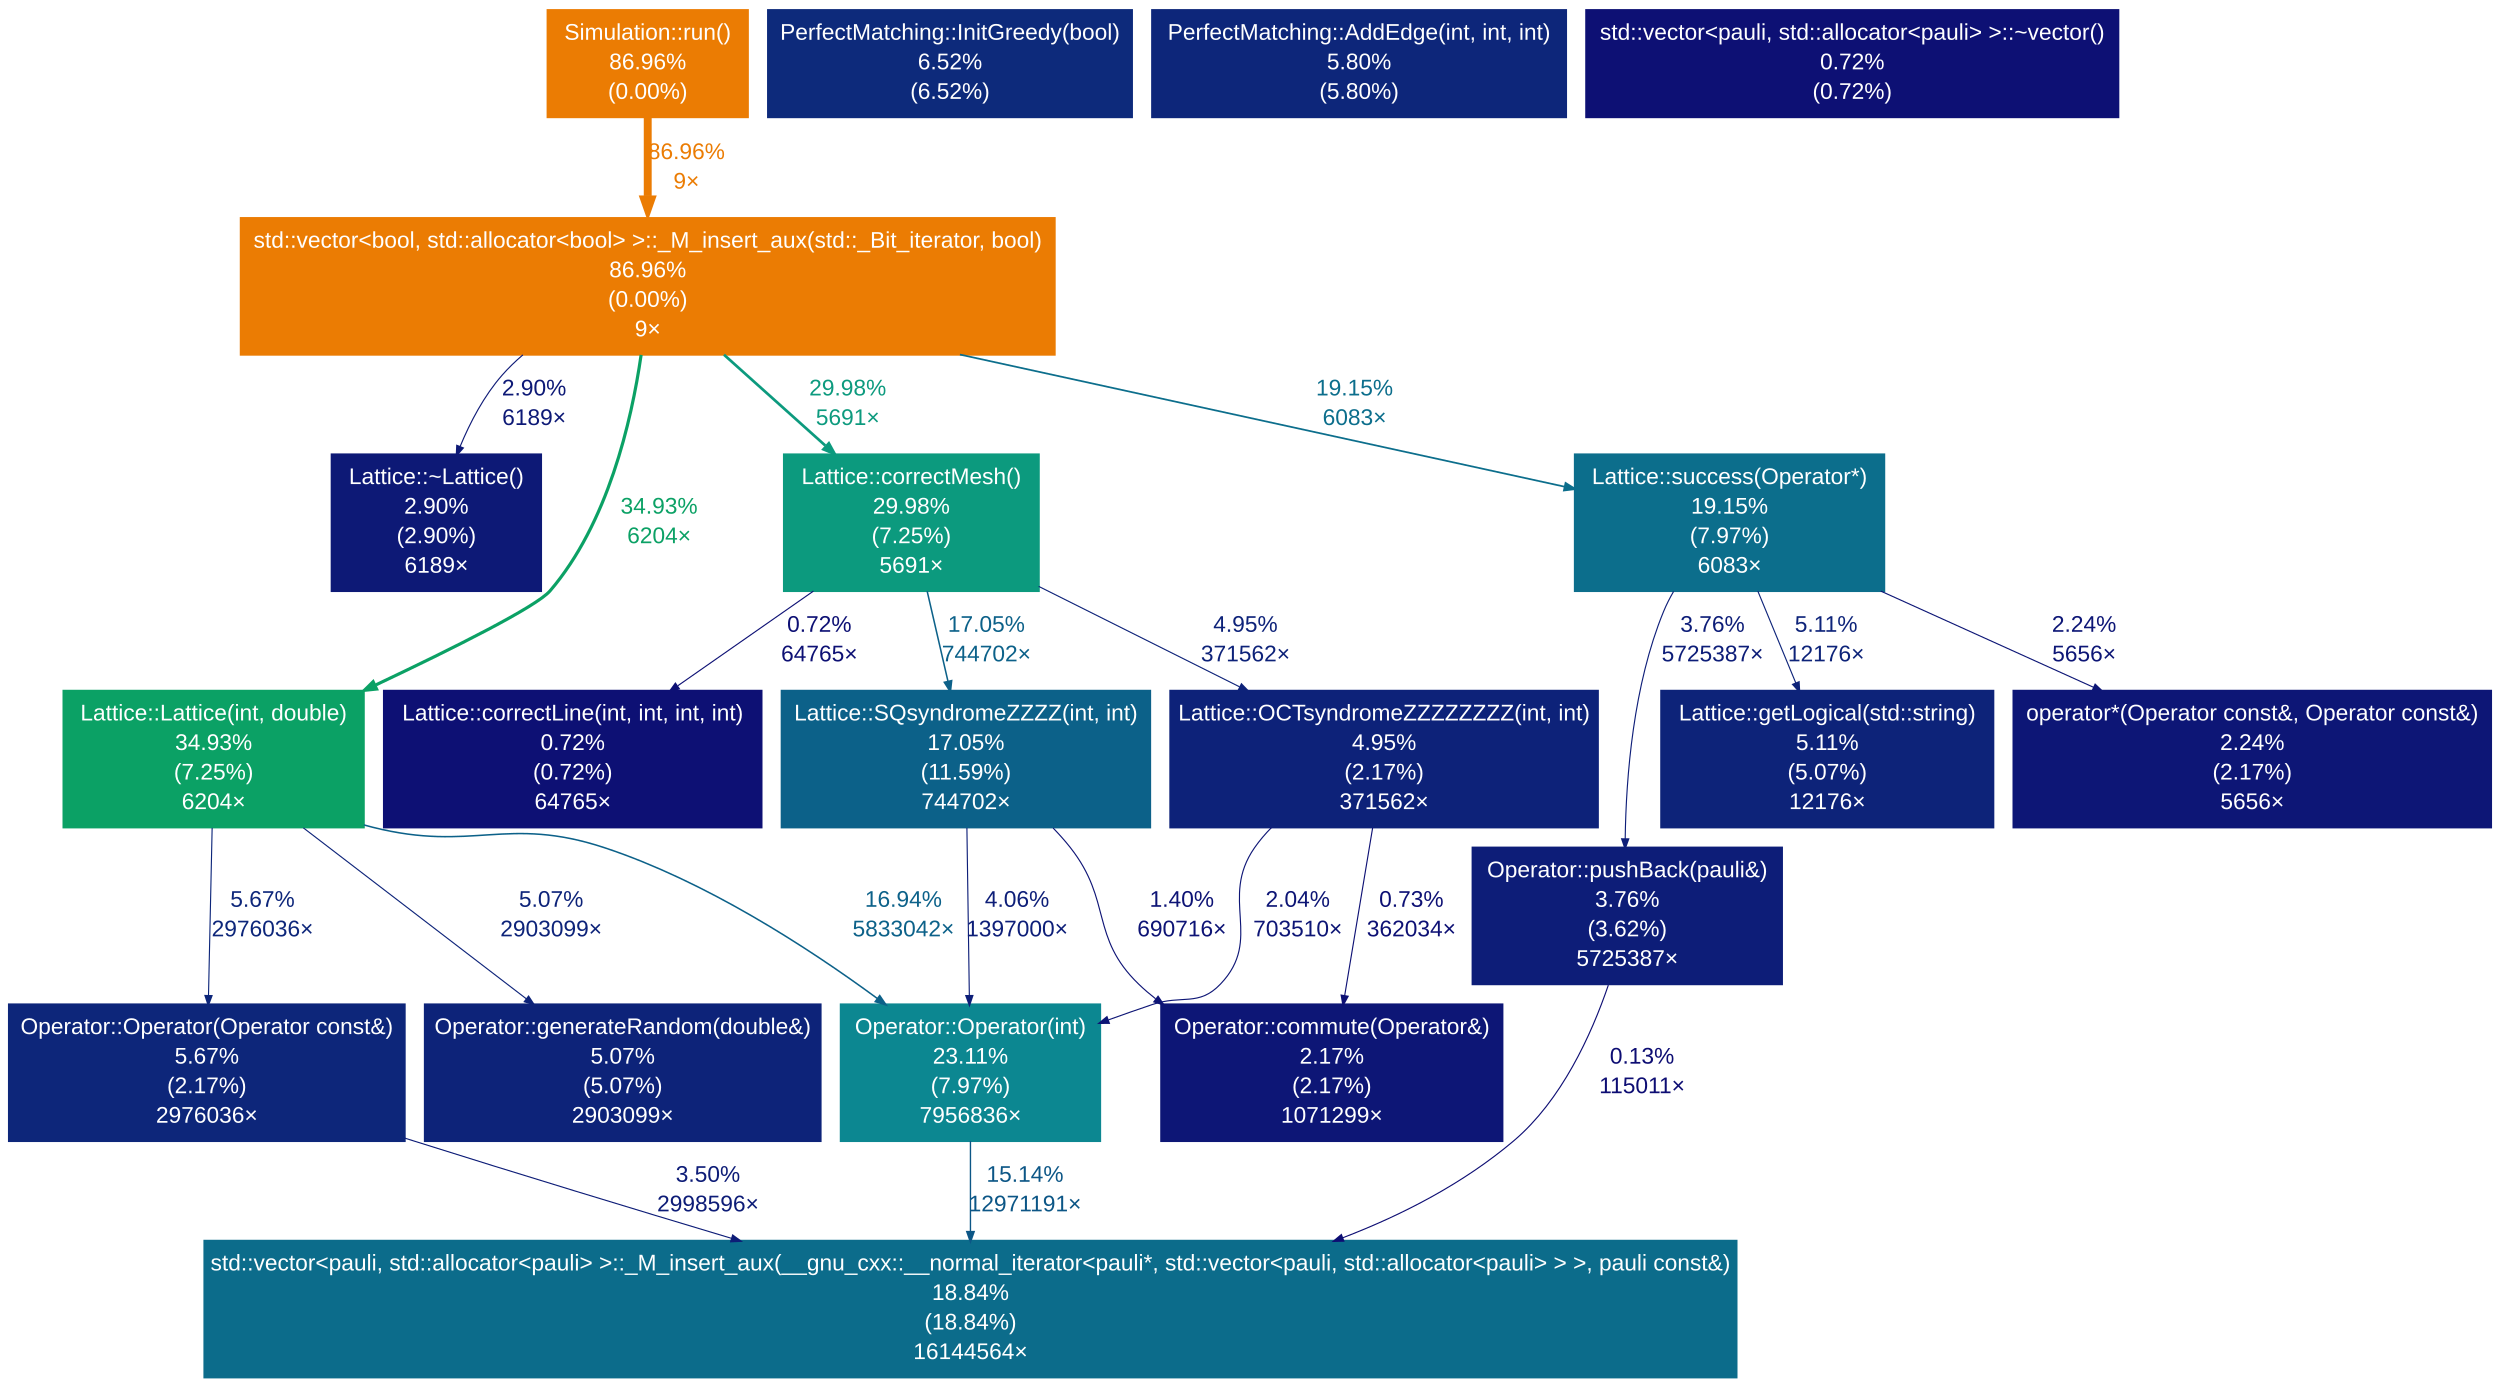
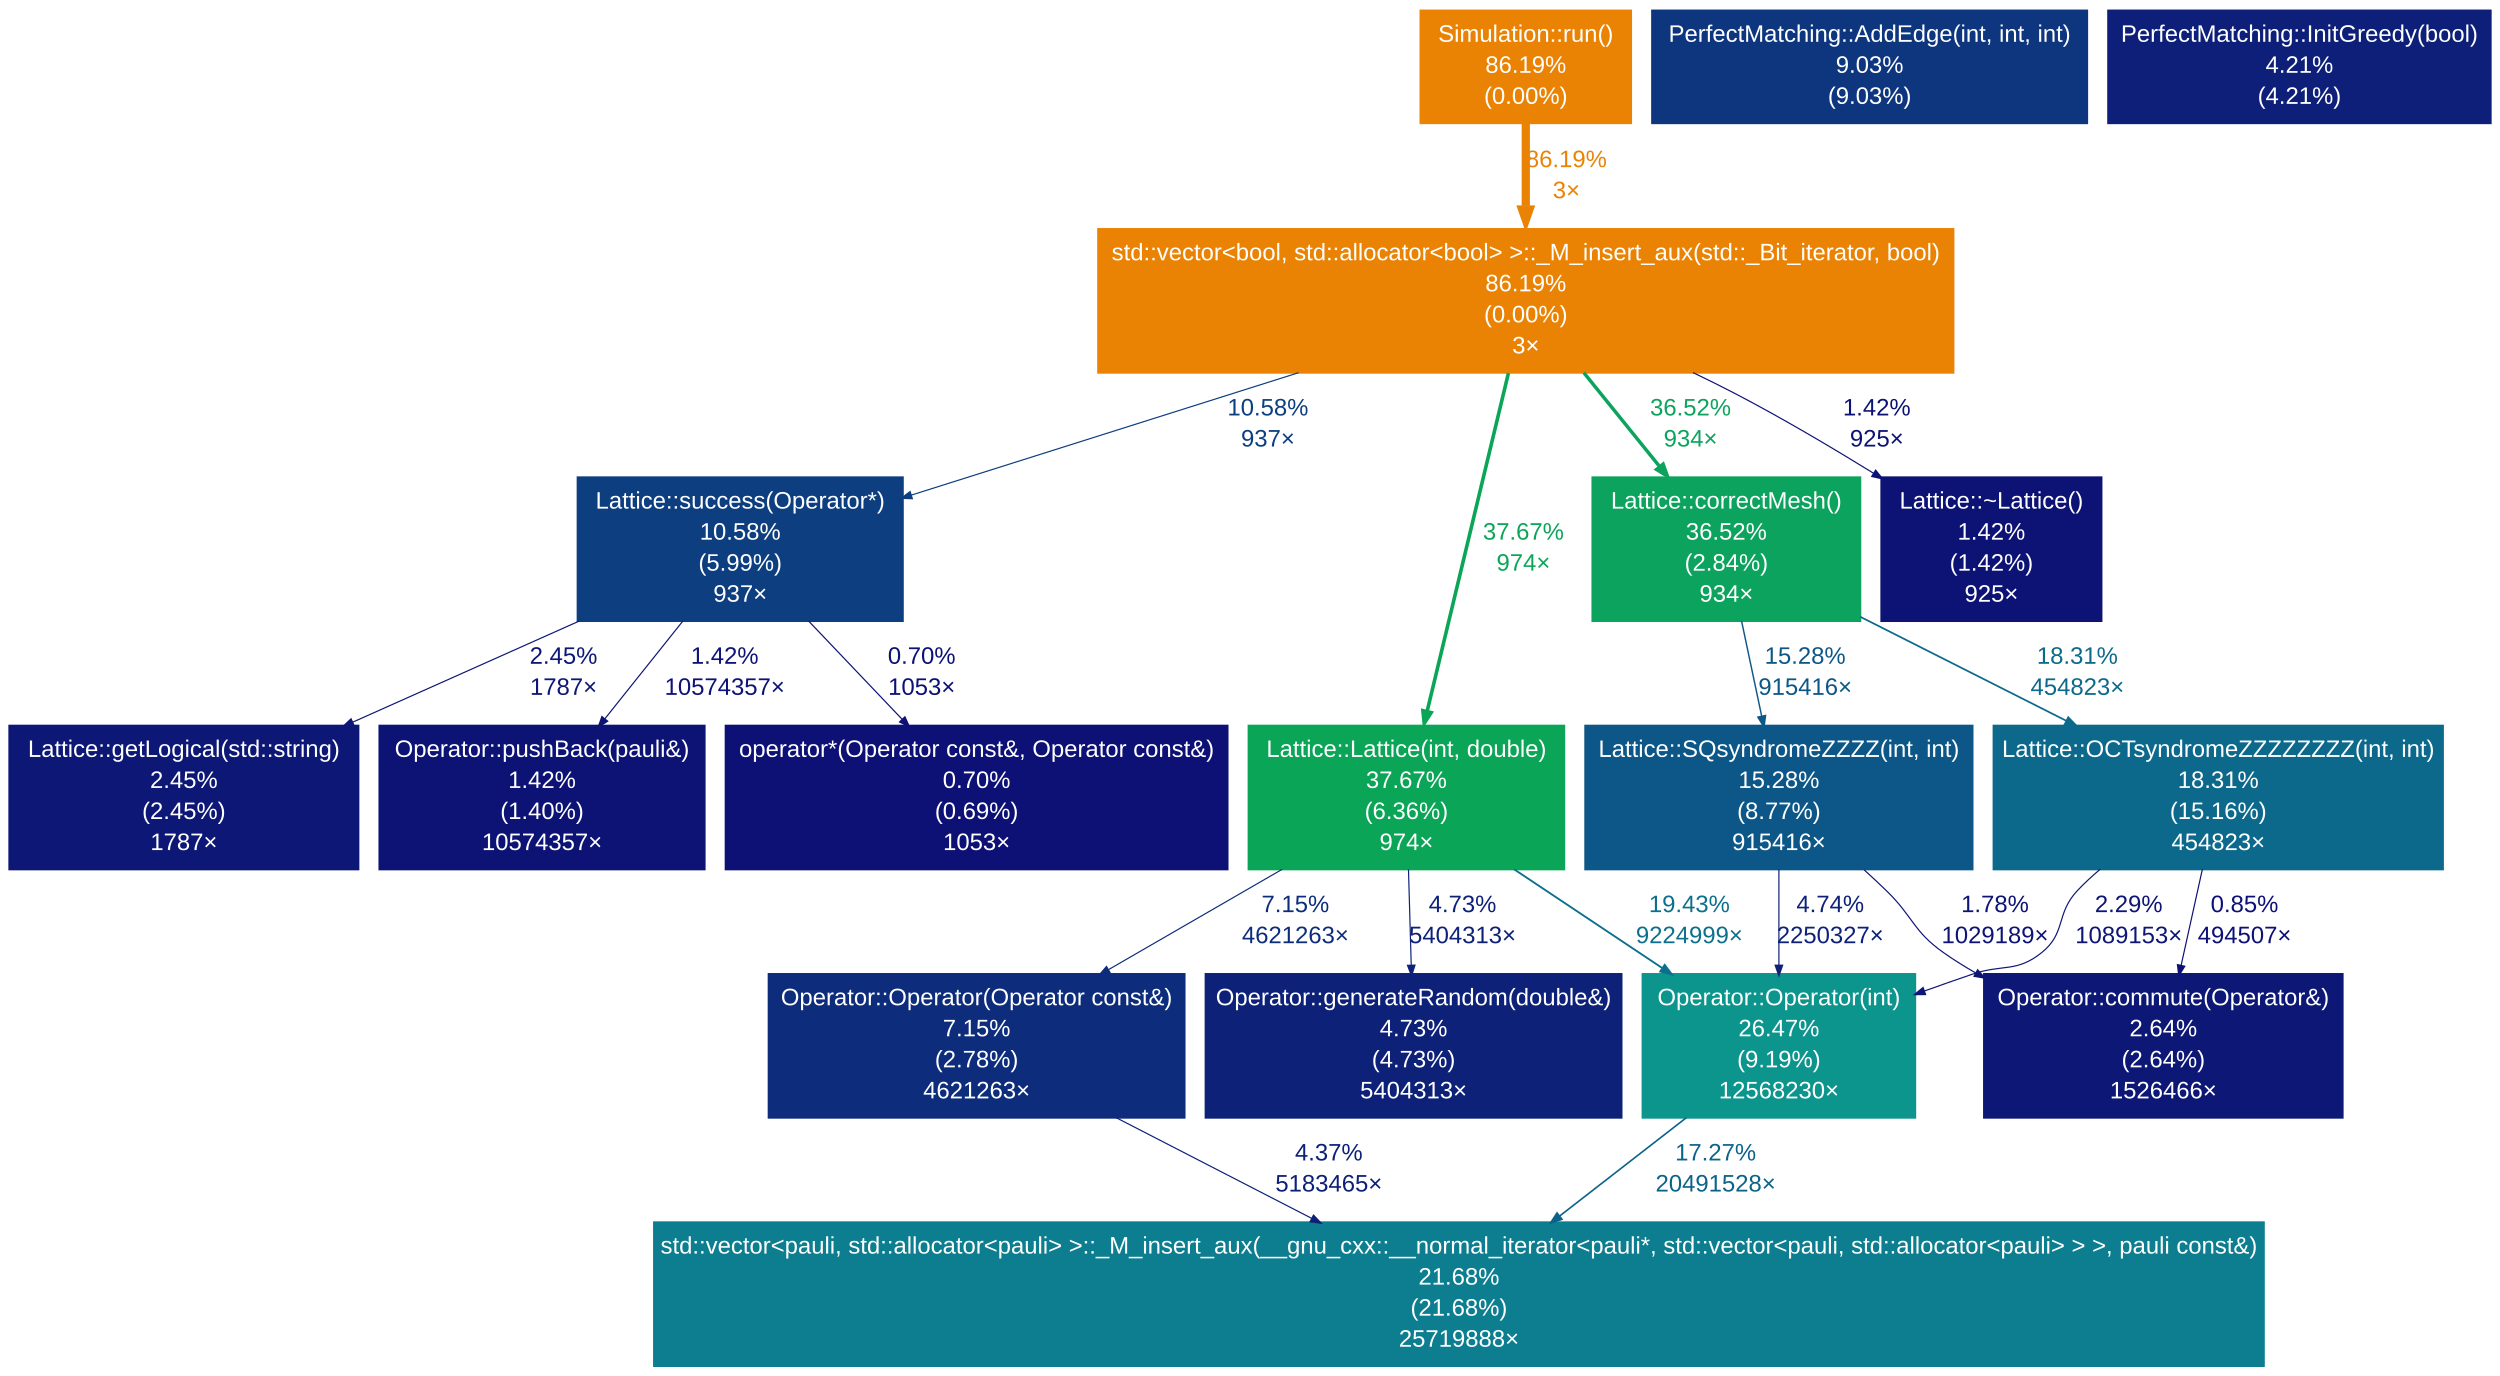
- <svg xmlns="http://www.w3.org/2000/svg" width="1100pt" height="610pt" viewBox="0.00 0.00 1100.00 610.00">
-   <g id="graph1" class="graph" transform="scale(1 1) rotate(0) translate(4 606)">
-     <polygon fill="white" stroke="white" points="-4,5 -4,-606 1097,-606 1097,5 -4,5" />
+ <svg xmlns="http://www.w3.org/2000/svg" width="1047pt" height="576pt" viewBox="0.00 0.00 1047.00 576.00">
+   <g id="graph1" class="graph" transform="scale(1 1) rotate(0) translate(4 572)">
+     <polygon fill="white" stroke="white" points="-4,5 -4,-572 1044,-572 1044,5 -4,5" />
    <g id="node1" class="node">
-       <polygon fill="#eb7c03" stroke="#eb7c03" points="460,-510 102,-510 102,-450 460,-450 460,-510" />
-       <text text-anchor="middle" x="281" y="-497" font-family="Arial" font-size="10.00" fill="#ffffff">std::vector&lt;bool, std::allocator&lt;bool&gt; &gt;::_M_insert_aux(std::_Bit_iterator, bool)</text>
-       <text text-anchor="middle" x="281" y="-484" font-family="Arial" font-size="10.00" fill="#ffffff">86.96%</text>
-       <text text-anchor="middle" x="281" y="-471" font-family="Arial" font-size="10.00" fill="#ffffff">(0.00%)</text>
-       <text text-anchor="middle" x="281" y="-458" font-family="Arial" font-size="10.00" fill="#ffffff">9×</text>
+       <polygon fill="#ea8303" stroke="#ea8303" points="814,-476 456,-476 456,-416 814,-416 814,-476" />
+       <text text-anchor="middle" x="635" y="-463" font-family="Arial" font-size="10.00" fill="#ffffff">std::vector&lt;bool, std::allocator&lt;bool&gt; &gt;::_M_insert_aux(std::_Bit_iterator, bool)</text>
+       <text text-anchor="middle" x="635" y="-450" font-family="Arial" font-size="10.00" fill="#ffffff">86.19%</text>
+       <text text-anchor="middle" x="635" y="-437" font-family="Arial" font-size="10.00" fill="#ffffff">(0.00%)</text>
+       <text text-anchor="middle" x="635" y="-424" font-family="Arial" font-size="10.00" fill="#ffffff">3×</text>
    </g>
    <g id="node3" class="node">
-       <polygon fill="#0d1976" stroke="#0d1976" points="234,-406 142,-406 142,-346 234,-346 234,-406" />
-       <text text-anchor="middle" x="188" y="-393" font-family="Arial" font-size="10.00" fill="#ffffff">Lattice::~Lattice()</text>
-       <text text-anchor="middle" x="188" y="-380" font-family="Arial" font-size="10.00" fill="#ffffff">2.90%</text>
-       <text text-anchor="middle" x="188" y="-367" font-family="Arial" font-size="10.00" fill="#ffffff">(2.90%)</text>
-       <text text-anchor="middle" x="188" y="-354" font-family="Arial" font-size="10.00" fill="#ffffff">6189×</text>
+       <polygon fill="#0d3e80" stroke="#0d3e80" points="374,-372 238,-372 238,-312 374,-312 374,-372" />
+       <text text-anchor="middle" x="306" y="-359" font-family="Arial" font-size="10.00" fill="#ffffff">Lattice::success(Operator*)</text>
+       <text text-anchor="middle" x="306" y="-346" font-family="Arial" font-size="10.00" fill="#ffffff">10.58%</text>
+       <text text-anchor="middle" x="306" y="-333" font-family="Arial" font-size="10.00" fill="#ffffff">(5.99%)</text>
+       <text text-anchor="middle" x="306" y="-320" font-family="Arial" font-size="10.00" fill="#ffffff">937×</text>
    </g>
    <g id="edge2" class="edge">
-       <path fill="none" stroke="#0d1976" stroke-width="0.5" d="M226.067,-449.856C222.813,-447.08 219.75,-444.126 217,-441 209.011,-431.92 202.892,-420.282 198.38,-409.369" />
-       <polygon fill="#0d1976" stroke="#0d1976" points="199.472,-408.801 197.031,-406.009 197.199,-409.713 199.472,-408.801" />
-       <text text-anchor="middle" x="231" y="-432" font-family="Arial" font-size="10.00" fill="#0d1976">2.90%</text>
-       <text text-anchor="middle" x="231" y="-419" font-family="Arial" font-size="10.00" fill="#0d1976">6189×</text>
+       <path fill="none" stroke="#0d3e80" stroke-width="0.5" d="M539.84,-415.919C488.04,-399.545 425.012,-379.621 377.449,-364.586" />
+       <polygon fill="#0d3e80" stroke="#0d3e80" points="377.759,-363.399 374.052,-363.512 377.02,-365.735 377.759,-363.399" />
+       <text text-anchor="middle" x="527" y="-398" font-family="Arial" font-size="10.00" fill="#0d3e80">10.58%</text>
+       <text text-anchor="middle" x="527" y="-385" font-family="Arial" font-size="10.00" fill="#0d3e80">937×</text>
    </g>
    <g id="node5" class="node">
-       <polygon fill="#0ba165" stroke="#0ba165" points="156,-302 24,-302 24,-242 156,-242 156,-302" />
-       <text text-anchor="middle" x="90" y="-289" font-family="Arial" font-size="10.00" fill="#ffffff">Lattice::Lattice(int, double)</text>
-       <text text-anchor="middle" x="90" y="-276" font-family="Arial" font-size="10.00" fill="#ffffff">34.93%</text>
-       <text text-anchor="middle" x="90" y="-263" font-family="Arial" font-size="10.00" fill="#ffffff">(7.25%)</text>
-       <text text-anchor="middle" x="90" y="-250" font-family="Arial" font-size="10.00" fill="#ffffff">6204×</text>
+       <polygon fill="#0ba557" stroke="#0ba557" points="651,-268 519,-268 519,-208 651,-208 651,-268" />
+       <text text-anchor="middle" x="585" y="-255" font-family="Arial" font-size="10.00" fill="#ffffff">Lattice::Lattice(int, double)</text>
+       <text text-anchor="middle" x="585" y="-242" font-family="Arial" font-size="10.00" fill="#ffffff">37.67%</text>
+       <text text-anchor="middle" x="585" y="-229" font-family="Arial" font-size="10.00" fill="#ffffff">(6.36%)</text>
+       <text text-anchor="middle" x="585" y="-216" font-family="Arial" font-size="10.00" fill="#ffffff">974×</text>
    </g>
    <g id="edge4" class="edge">
-       <path fill="none" stroke="#0ba165" stroke-width="1.4" d="M278.09,-449.844C273.817,-420.32 263.367,-375.583 238,-346 232.12,-339.143 196.295,-321.162 161.368,-304.643" />
-       <polygon fill="#0ba165" stroke="#0ba165" points="161.992,-302.654 155.774,-302.006 160.231,-306.39 161.992,-302.654" />
-       <text text-anchor="middle" x="286" y="-380" font-family="Arial" font-size="10.00" fill="#0ba165">34.93%</text>
-       <text text-anchor="middle" x="286" y="-367" font-family="Arial" font-size="10.00" fill="#0ba165">6204×</text>
+       <path fill="none" stroke="#0ba557" stroke-width="1.51" d="M627.73,-415.755C618.731,-378.322 603.42,-314.625 593.776,-274.51" />
+       <polygon fill="#0ba557" stroke="#0ba557" points="595.781,-273.714 592.279,-268.281 591.629,-274.712 595.781,-273.714" />
+       <text text-anchor="middle" x="634" y="-346" font-family="Arial" font-size="10.00" fill="#0ba557">37.67%</text>
+       <text text-anchor="middle" x="634" y="-333" font-family="Arial" font-size="10.00" fill="#0ba557">974×</text>
    </g>
    <g id="node7" class="node">
-       <polygon fill="#0c9a7e" stroke="#0c9a7e" points="453,-406 341,-406 341,-346 453,-346 453,-406" />
-       <text text-anchor="middle" x="397" y="-393" font-family="Arial" font-size="10.00" fill="#ffffff">Lattice::correctMesh()</text>
-       <text text-anchor="middle" x="397" y="-380" font-family="Arial" font-size="10.00" fill="#ffffff">29.98%</text>
-       <text text-anchor="middle" x="397" y="-367" font-family="Arial" font-size="10.00" fill="#ffffff">(7.25%)</text>
-       <text text-anchor="middle" x="397" y="-354" font-family="Arial" font-size="10.00" fill="#ffffff">5691×</text>
+       <polygon fill="#0ba35d" stroke="#0ba35d" points="775,-372 663,-372 663,-312 775,-312 775,-372" />
+       <text text-anchor="middle" x="719" y="-359" font-family="Arial" font-size="10.00" fill="#ffffff">Lattice::correctMesh()</text>
+       <text text-anchor="middle" x="719" y="-346" font-family="Arial" font-size="10.00" fill="#ffffff">36.52%</text>
+       <text text-anchor="middle" x="719" y="-333" font-family="Arial" font-size="10.00" fill="#ffffff">(2.84%)</text>
+       <text text-anchor="middle" x="719" y="-320" font-family="Arial" font-size="10.00" fill="#ffffff">934×</text>
    </g>
    <g id="edge6" class="edge">
-       <path fill="none" stroke="#0c9a7e" stroke-width="1.2" d="M314.552,-449.919C328.499,-437.415 344.755,-422.841 359.128,-409.954" />
-       <polygon fill="#0c9a7e" stroke="#0c9a7e" points="360.713,-411.118 363.523,-406.014 358.143,-408.252 360.713,-411.118" />
-       <text text-anchor="middle" x="369" y="-432" font-family="Arial" font-size="10.00" fill="#0c9a7e">29.98%</text>
-       <text text-anchor="middle" x="369" y="-419" font-family="Arial" font-size="10.00" fill="#0c9a7e">5691×</text>
+       <path fill="none" stroke="#0ba35d" stroke-width="1.46" d="M659.296,-415.919C669.135,-403.738 680.56,-389.593 690.765,-376.957" />
+       <polygon fill="#0ba35d" stroke="#0ba35d" points="692.622,-378.001 694.758,-372.014 689.355,-375.362 692.622,-378.001" />
+       <text text-anchor="middle" x="704" y="-398" font-family="Arial" font-size="10.00" fill="#0ba35d">36.52%</text>
+       <text text-anchor="middle" x="704" y="-385" font-family="Arial" font-size="10.00" fill="#0ba35d">934×</text>
    </g>
    <g id="node9" class="node">
-       <polygon fill="#0c6e8c" stroke="#0c6e8c" points="825,-406 689,-406 689,-346 825,-346 825,-406" />
-       <text text-anchor="middle" x="757" y="-393" font-family="Arial" font-size="10.00" fill="#ffffff">Lattice::success(Operator*)</text>
-       <text text-anchor="middle" x="757" y="-380" font-family="Arial" font-size="10.00" fill="#ffffff">19.15%</text>
-       <text text-anchor="middle" x="757" y="-367" font-family="Arial" font-size="10.00" fill="#ffffff">(7.97%)</text>
-       <text text-anchor="middle" x="757" y="-354" font-family="Arial" font-size="10.00" fill="#ffffff">6083×</text>
+       <polygon fill="#0d1375" stroke="#0d1375" points="876,-372 784,-372 784,-312 876,-312 876,-372" />
+       <text text-anchor="middle" x="830" y="-359" font-family="Arial" font-size="10.00" fill="#ffffff">Lattice::~Lattice()</text>
+       <text text-anchor="middle" x="830" y="-346" font-family="Arial" font-size="10.00" fill="#ffffff">1.42%</text>
+       <text text-anchor="middle" x="830" y="-333" font-family="Arial" font-size="10.00" fill="#ffffff">(1.42%)</text>
+       <text text-anchor="middle" x="830" y="-320" font-family="Arial" font-size="10.00" fill="#ffffff">925×</text>
    </g>
    <g id="edge8" class="edge">
-       <path fill="none" stroke="#0c6e8c" stroke-width="0.77" d="M418.36,-449.989C505.153,-431.025 613.835,-407.28 684.307,-391.882" />
-       <polygon fill="#0c6e8c" stroke="#0c6e8c" points="684.923,-393.324 688.893,-390.88 684.266,-390.315 684.923,-393.324" />
-       <text text-anchor="middle" x="592" y="-432" font-family="Arial" font-size="10.00" fill="#0c6e8c">19.15%</text>
-       <text text-anchor="middle" x="592" y="-419" font-family="Arial" font-size="10.00" fill="#0c6e8c">6083×</text>
+       <path fill="none" stroke="#0d1375" stroke-width="0.5" d="M705.044,-415.946C711.165,-413.022 717.224,-410.018 723,-407 742.303,-396.913 762.888,-384.764 780.794,-373.713" />
+       <polygon fill="#0d1375" stroke="#0d1375" points="781.543,-374.69 783.874,-371.806 780.254,-372.607 781.543,-374.69" />
+       <text text-anchor="middle" x="782" y="-398" font-family="Arial" font-size="10.00" fill="#0d1375">1.42%</text>
+       <text text-anchor="middle" x="782" y="-385" font-family="Arial" font-size="10.00" fill="#0d1375">925×</text>
+     </g>
+     <g id="node30" class="node">
+       <polygon fill="#0d1776" stroke="#0d1776" points="146,-268 7.10543e-14,-268 0,-208 146,-208 146,-268" />
+       <text text-anchor="middle" x="73" y="-255" font-family="Arial" font-size="10.00" fill="#ffffff">Lattice::getLogical(std::string)</text>
+       <text text-anchor="middle" x="73" y="-242" font-family="Arial" font-size="10.00" fill="#ffffff">2.45%</text>
+       <text text-anchor="middle" x="73" y="-229" font-family="Arial" font-size="10.00" fill="#ffffff">(2.45%)</text>
+       <text text-anchor="middle" x="73" y="-216" font-family="Arial" font-size="10.00" fill="#ffffff">1787×</text>
+     </g>
+     <g id="edge32" class="edge">
+       <path fill="none" stroke="#0d1776" stroke-width="0.5" d="M238.607,-311.919C208.781,-298.606 173.699,-282.947 143.521,-269.477" />
+       <polygon fill="#0d1776" stroke="#0d1776" points="143.937,-268.322 140.242,-268.014 142.939,-270.559 143.937,-268.322" />
+       <text text-anchor="middle" x="232" y="-294" font-family="Arial" font-size="10.00" fill="#0d1776">2.45%</text>
+       <text text-anchor="middle" x="232" y="-281" font-family="Arial" font-size="10.00" fill="#0d1776">1787×</text>
+     </g>
+     <g id="node32" class="node">
+       <polygon fill="#0d1375" stroke="#0d1375" points="291,-268 155,-268 155,-208 291,-208 291,-268" />
+       <text text-anchor="middle" x="223" y="-255" font-family="Arial" font-size="10.00" fill="#ffffff">Operator::pushBack(pauli&amp;)</text>
+       <text text-anchor="middle" x="223" y="-242" font-family="Arial" font-size="10.00" fill="#ffffff">1.42%</text>
+       <text text-anchor="middle" x="223" y="-229" font-family="Arial" font-size="10.00" fill="#ffffff">(1.40%)</text>
+       <text text-anchor="middle" x="223" y="-216" font-family="Arial" font-size="10.00" fill="#ffffff">10574357×</text>
+     </g>
+     <g id="edge34" class="edge">
+       <path fill="none" stroke="#0d1375" stroke-width="0.5" d="M281.993,-311.919C271.755,-299.091 259.78,-284.085 249.303,-270.958" />
+       <polygon fill="#0d1375" stroke="#0d1375" points="250.094,-269.985 246.953,-268.014 248.179,-271.513 250.094,-269.985" />
+       <text text-anchor="middle" x="299.5" y="-294" font-family="Arial" font-size="10.00" fill="#0d1375">1.42%</text>
+       <text text-anchor="middle" x="299.5" y="-281" font-family="Arial" font-size="10.00" fill="#0d1375">10574357×</text>
+     </g>
+     <g id="node34" class="node">
+       <polygon fill="#0d1074" stroke="#0d1074" points="510,-268 300,-268 300,-208 510,-208 510,-268" />
+       <text text-anchor="middle" x="405" y="-255" font-family="Arial" font-size="10.00" fill="#ffffff">operator*(Operator const&amp;, Operator const&amp;)</text>
+       <text text-anchor="middle" x="405" y="-242" font-family="Arial" font-size="10.00" fill="#ffffff">0.70%</text>
+       <text text-anchor="middle" x="405" y="-229" font-family="Arial" font-size="10.00" fill="#ffffff">(0.69%)</text>
+       <text text-anchor="middle" x="405" y="-216" font-family="Arial" font-size="10.00" fill="#ffffff">1053×</text>
+     </g>
+     <g id="edge36" class="edge">
+       <path fill="none" stroke="#0d1074" stroke-width="0.5" d="M334.635,-311.919C346.948,-298.983 361.371,-283.833 373.941,-270.627" />
+       <polygon fill="#0d1074" stroke="#0d1074" points="374.904,-271.393 376.429,-268.014 373.129,-269.704 374.904,-271.393" />
+       <text text-anchor="middle" x="382" y="-294" font-family="Arial" font-size="10.00" fill="#0d1074">0.70%</text>
+       <text text-anchor="middle" x="382" y="-281" font-family="Arial" font-size="10.00" fill="#0d1074">1053×</text>
    </g>
    <g id="node13" class="node">
-       <polygon fill="#0d267a" stroke="#0d267a" points="174,-164 8.52651e-14,-164 0,-104 174,-104 174,-164" />
-       <text text-anchor="middle" x="87" y="-151" font-family="Arial" font-size="10.00" fill="#ffffff">Operator::Operator(Operator const&amp;)</text>
-       <text text-anchor="middle" x="87" y="-138" font-family="Arial" font-size="10.00" fill="#ffffff">5.67%</text>
-       <text text-anchor="middle" x="87" y="-125" font-family="Arial" font-size="10.00" fill="#ffffff">(2.17%)</text>
-       <text text-anchor="middle" x="87" y="-112" font-family="Arial" font-size="10.00" fill="#ffffff">2976036×</text>
+       <polygon fill="#0d2d7c" stroke="#0d2d7c" points="492,-164 318,-164 318,-104 492,-104 492,-164" />
+       <text text-anchor="middle" x="405" y="-151" font-family="Arial" font-size="10.00" fill="#ffffff">Operator::Operator(Operator const&amp;)</text>
+       <text text-anchor="middle" x="405" y="-138" font-family="Arial" font-size="10.00" fill="#ffffff">7.15%</text>
+       <text text-anchor="middle" x="405" y="-125" font-family="Arial" font-size="10.00" fill="#ffffff">(2.78%)</text>
+       <text text-anchor="middle" x="405" y="-112" font-family="Arial" font-size="10.00" fill="#ffffff">4621263×</text>
    </g>
    <g id="edge12" class="edge">
-       <path fill="none" stroke="#0d267a" stroke-width="0.5" d="M89.342,-241.715C88.867,-219.875 88.226,-190.383 87.734,-167.78" />
-       <polygon fill="#0d267a" stroke="#0d267a" points="88.958,-167.687 87.657,-164.214 86.508,-167.74 88.958,-167.687" />
-       <text text-anchor="middle" x="111.5" y="-207" font-family="Arial" font-size="10.00" fill="#0d267a">5.67%</text>
-       <text text-anchor="middle" x="111.5" y="-194" font-family="Arial" font-size="10.00" fill="#0d267a">2976036×</text>
+       <path fill="none" stroke="#0d2d7c" stroke-width="0.5" d="M532.937,-207.919C510.082,-194.714 483.232,-179.201 460.047,-165.805" />
+       <polygon fill="#0d2d7c" stroke="#0d2d7c" points="460.59,-164.704 456.946,-164.014 459.364,-166.825 460.59,-164.704" />
+       <text text-anchor="middle" x="538.5" y="-190" font-family="Arial" font-size="10.00" fill="#0d2d7c">7.15%</text>
+       <text text-anchor="middle" x="538.5" y="-177" font-family="Arial" font-size="10.00" fill="#0d2d7c">4621263×</text>
    </g>
    <g id="node15" class="node">
-       <polygon fill="#0c8791" stroke="#0c8791" points="480,-164 366,-164 366,-104 480,-104 480,-164" />
-       <text text-anchor="middle" x="423" y="-151" font-family="Arial" font-size="10.00" fill="#ffffff">Operator::Operator(int)</text>
-       <text text-anchor="middle" x="423" y="-138" font-family="Arial" font-size="10.00" fill="#ffffff">23.11%</text>
-       <text text-anchor="middle" x="423" y="-125" font-family="Arial" font-size="10.00" fill="#ffffff">(7.97%)</text>
-       <text text-anchor="middle" x="423" y="-112" font-family="Arial" font-size="10.00" fill="#ffffff">7956836×</text>
+       <polygon fill="#0d2179" stroke="#0d2179" points="675,-164 501,-164 501,-104 675,-104 675,-164" />
+       <text text-anchor="middle" x="588" y="-151" font-family="Arial" font-size="10.00" fill="#ffffff">Operator::generateRandom(double&amp;)</text>
+       <text text-anchor="middle" x="588" y="-138" font-family="Arial" font-size="10.00" fill="#ffffff">4.73%</text>
+       <text text-anchor="middle" x="588" y="-125" font-family="Arial" font-size="10.00" fill="#ffffff">(4.73%)</text>
+       <text text-anchor="middle" x="588" y="-112" font-family="Arial" font-size="10.00" fill="#ffffff">5404313×</text>
    </g>
    <g id="edge14" class="edge">
-       <path fill="none" stroke="#0c6189" stroke-width="0.68" d="M156.136,-243.027C157.429,-242.666 158.718,-242.323 160,-242 204.134,-230.897 218.796,-247.301 262,-233 306.332,-218.326 351.13,-189.372 382.176,-166.549" />
-       <polygon fill="#0c6189" stroke="#0c6189" points="383.071,-167.672 385.514,-164.08 381.364,-165.365 383.071,-167.672" />
-       <text text-anchor="middle" x="393.5" y="-207" font-family="Arial" font-size="10.00" fill="#0c6189">16.94%</text>
-       <text text-anchor="middle" x="393.5" y="-194" font-family="Arial" font-size="10.00" fill="#0c6189">5833042×</text>
+       <path fill="none" stroke="#0d2179" stroke-width="0.5" d="M585.868,-207.919C586.232,-195.307 586.656,-180.589 587.03,-167.621" />
+       <polygon fill="#0d2179" stroke="#0d2179" points="588.258,-167.547 587.134,-164.014 585.809,-167.477 588.258,-167.547" />
+       <text text-anchor="middle" x="608.5" y="-190" font-family="Arial" font-size="10.00" fill="#0d2179">4.73%</text>
+       <text text-anchor="middle" x="608.5" y="-177" font-family="Arial" font-size="10.00" fill="#0d2179">5404313×</text>
    </g>
    <g id="node17" class="node">
-       <polygon fill="#0d2379" stroke="#0d2379" points="357,-164 183,-164 183,-104 357,-104 357,-164" />
-       <text text-anchor="middle" x="270" y="-151" font-family="Arial" font-size="10.00" fill="#ffffff">Operator::generateRandom(double&amp;)</text>
-       <text text-anchor="middle" x="270" y="-138" font-family="Arial" font-size="10.00" fill="#ffffff">5.07%</text>
-       <text text-anchor="middle" x="270" y="-125" font-family="Arial" font-size="10.00" fill="#ffffff">(5.07%)</text>
-       <text text-anchor="middle" x="270" y="-112" font-family="Arial" font-size="10.00" fill="#ffffff">2903099×</text>
+       <polygon fill="#0c958d" stroke="#0c958d" points="798,-164 684,-164 684,-104 798,-104 798,-164" />
+       <text text-anchor="middle" x="741" y="-151" font-family="Arial" font-size="10.00" fill="#ffffff">Operator::Operator(int)</text>
+       <text text-anchor="middle" x="741" y="-138" font-family="Arial" font-size="10.00" fill="#ffffff">26.47%</text>
+       <text text-anchor="middle" x="741" y="-125" font-family="Arial" font-size="10.00" fill="#ffffff">(9.19%)</text>
+       <text text-anchor="middle" x="741" y="-112" font-family="Arial" font-size="10.00" fill="#ffffff">12568230×</text>
    </g>
    <g id="edge16" class="edge">
-       <path fill="none" stroke="#0d2379" stroke-width="0.5" d="M129.502,-241.715C158.575,-219.425 198.044,-189.166 227.747,-166.394" />
-       <polygon fill="#0d2379" stroke="#0d2379" points="228.558,-167.316 230.59,-164.214 227.067,-165.371 228.558,-167.316" />
-       <text text-anchor="middle" x="238.5" y="-207" font-family="Arial" font-size="10.00" fill="#0d2379">5.07%</text>
-       <text text-anchor="middle" x="238.5" y="-194" font-family="Arial" font-size="10.00" fill="#0d2379">2903099×</text>
+       <path fill="none" stroke="#0c708c" stroke-width="0.78" d="M630.122,-207.919C649.525,-194.983 672.251,-179.833 692.059,-166.627" />
+       <polygon fill="#0c708c" stroke="#0c708c" points="693.173,-167.736 695.98,-164.014 691.464,-165.173 693.173,-167.736" />
+       <text text-anchor="middle" x="703.5" y="-190" font-family="Arial" font-size="10.00" fill="#0c708c">19.43%</text>
+       <text text-anchor="middle" x="703.5" y="-177" font-family="Arial" font-size="10.00" fill="#0c708c">9224999×</text>
    </g>
    <g id="node19" class="node">
-       <polygon fill="#0c6189" stroke="#0c6189" points="502,-302 340,-302 340,-242 502,-242 502,-302" />
-       <text text-anchor="middle" x="421" y="-289" font-family="Arial" font-size="10.00" fill="#ffffff">Lattice::SQsyndromeZZZZ(int, int)</text>
-       <text text-anchor="middle" x="421" y="-276" font-family="Arial" font-size="10.00" fill="#ffffff">17.05%</text>
-       <text text-anchor="middle" x="421" y="-263" font-family="Arial" font-size="10.00" fill="#ffffff">(11.59%)</text>
-       <text text-anchor="middle" x="421" y="-250" font-family="Arial" font-size="10.00" fill="#ffffff">744702×</text>
+       <polygon fill="#0c5787" stroke="#0c5787" points="822,-268 660,-268 660,-208 822,-208 822,-268" />
+       <text text-anchor="middle" x="741" y="-255" font-family="Arial" font-size="10.00" fill="#ffffff">Lattice::SQsyndromeZZZZ(int, int)</text>
+       <text text-anchor="middle" x="741" y="-242" font-family="Arial" font-size="10.00" fill="#ffffff">15.28%</text>
+       <text text-anchor="middle" x="741" y="-229" font-family="Arial" font-size="10.00" fill="#ffffff">(8.77%)</text>
+       <text text-anchor="middle" x="741" y="-216" font-family="Arial" font-size="10.00" fill="#ffffff">915416×</text>
    </g>
    <g id="edge18" class="edge">
-       <path fill="none" stroke="#0c6189" stroke-width="0.68" d="M403.942,-345.919C406.803,-333.522 410.133,-319.092 413.087,-306.288" />
-       <polygon fill="#0c6189" stroke="#0c6189" points="414.55,-306.331 414.074,-302.014 411.754,-305.686 414.55,-306.331" />
-       <text text-anchor="middle" x="430" y="-328" font-family="Arial" font-size="10.00" fill="#0c6189">17.05%</text>
-       <text text-anchor="middle" x="430" y="-315" font-family="Arial" font-size="10.00" fill="#0c6189">744702×</text>
+       <path fill="none" stroke="#0c5787" stroke-width="0.61" d="M725.363,-311.919C728.008,-299.415 731.091,-284.841 733.817,-271.954" />
+       <polygon fill="#0c5787" stroke="#0c5787" points="735.179,-272.112 734.651,-268.014 732.508,-271.547 735.179,-272.112" />
+       <text text-anchor="middle" x="752" y="-294" font-family="Arial" font-size="10.00" fill="#0c5787">15.28%</text>
+       <text text-anchor="middle" x="752" y="-281" font-family="Arial" font-size="10.00" fill="#0c5787">915416×</text>
    </g>
    <g id="node21" class="node">
-       <polygon fill="#0d1074" stroke="#0d1074" points="331,-302 165,-302 165,-242 331,-242 331,-302" />
-       <text text-anchor="middle" x="248" y="-289" font-family="Arial" font-size="10.00" fill="#ffffff">Lattice::correctLine(int, int, int, int)</text>
-       <text text-anchor="middle" x="248" y="-276" font-family="Arial" font-size="10.00" fill="#ffffff">0.72%</text>
-       <text text-anchor="middle" x="248" y="-263" font-family="Arial" font-size="10.00" fill="#ffffff">(0.72%)</text>
-       <text text-anchor="middle" x="248" y="-250" font-family="Arial" font-size="10.00" fill="#ffffff">64765×</text>
+       <polygon fill="#0c698b" stroke="#0c698b" points="1019,-268 831,-268 831,-208 1019,-208 1019,-268" />
+       <text text-anchor="middle" x="925" y="-255" font-family="Arial" font-size="10.00" fill="#ffffff">Lattice::OCTsyndromeZZZZZZZZ(int, int)</text>
+       <text text-anchor="middle" x="925" y="-242" font-family="Arial" font-size="10.00" fill="#ffffff">18.31%</text>
+       <text text-anchor="middle" x="925" y="-229" font-family="Arial" font-size="10.00" fill="#ffffff">(15.16%)</text>
+       <text text-anchor="middle" x="925" y="-216" font-family="Arial" font-size="10.00" fill="#ffffff">454823×</text>
    </g>
    <g id="edge20" class="edge">
-       <path fill="none" stroke="#0d1074" stroke-width="0.5" d="M353.903,-345.919C335.216,-332.876 313.303,-317.58 294.273,-304.298" />
-       <polygon fill="#0d1074" stroke="#0d1074" points="294.571,-303.012 291,-302.014 293.169,-305.021 294.571,-303.012" />
-       <text text-anchor="middle" x="356.5" y="-328" font-family="Arial" font-size="10.00" fill="#0d1074">0.72%</text>
-       <text text-anchor="middle" x="356.5" y="-315" font-family="Arial" font-size="10.00" fill="#0d1074">64765×</text>
+       <path fill="none" stroke="#0c698b" stroke-width="0.73" d="M775.018,-313.719C801.704,-300.246 833.745,-284.07 861.348,-270.135" />
+       <polygon fill="#0c698b" stroke="#0c698b" points="862.227,-271.377 865.388,-268.096 860.871,-268.69 862.227,-271.377" />
+       <text text-anchor="middle" x="866" y="-294" font-family="Arial" font-size="10.00" fill="#0c698b">18.31%</text>
+       <text text-anchor="middle" x="866" y="-281" font-family="Arial" font-size="10.00" fill="#0c698b">454823×</text>
+     </g>
+     <g id="node10" class="node">
+       <polygon fill="#ea8303" stroke="#ea8303" points="679,-567.5 591,-567.5 591,-520.5 679,-520.5 679,-567.5" />
+       <text text-anchor="middle" x="635" y="-554.5" font-family="Arial" font-size="10.00" fill="#ffffff">Simulation::run()</text>
+       <text text-anchor="middle" x="635" y="-541.5" font-family="Arial" font-size="10.00" fill="#ffffff">86.19%</text>
+       <text text-anchor="middle" x="635" y="-528.5" font-family="Arial" font-size="10.00" fill="#ffffff">(0.00%)</text>
+     </g>
+     <g id="edge10" class="edge">
+       <path fill="none" stroke="#ea8303" stroke-width="3.45" d="M635,-520.277C635,-509.921 635,-497.491 635,-485.788" />
+       <polygon fill="#ea8303" stroke="#ea8303" points="638.255,-485.49 635,-476.19 631.745,-485.49 638.255,-485.49" />
+       <text text-anchor="middle" x="652" y="-502" font-family="Arial" font-size="10.00" fill="#ea8303">86.19%</text>
+       <text text-anchor="middle" x="652" y="-489" font-family="Arial" font-size="10.00" fill="#ea8303">3×</text>
    </g>
    <g id="node23" class="node">
-       <polygon fill="#0d2279" stroke="#0d2279" points="699,-302 511,-302 511,-242 699,-242 699,-302" />
-       <text text-anchor="middle" x="605" y="-289" font-family="Arial" font-size="10.00" fill="#ffffff">Lattice::OCTsyndromeZZZZZZZZ(int, int)</text>
-       <text text-anchor="middle" x="605" y="-276" font-family="Arial" font-size="10.00" fill="#ffffff">4.95%</text>
-       <text text-anchor="middle" x="605" y="-263" font-family="Arial" font-size="10.00" fill="#ffffff">(2.17%)</text>
-       <text text-anchor="middle" x="605" y="-250" font-family="Arial" font-size="10.00" fill="#ffffff">371562×</text>
+       <polygon fill="#0c7e8f" stroke="#0c7e8f" points="944,-60 270,-60 270,-3.19744e-14 944,-1.06581e-14 944,-60" />
+       <text text-anchor="middle" x="607" y="-47" font-family="Arial" font-size="10.00" fill="#ffffff">std::vector&lt;pauli, std::allocator&lt;pauli&gt; &gt;::_M_insert_aux(__gnu_cxx::__normal_iterator&lt;pauli*, std::vector&lt;pauli, std::allocator&lt;pauli&gt; &gt; &gt;, pauli const&amp;)</text>
+       <text text-anchor="middle" x="607" y="-34" font-family="Arial" font-size="10.00" fill="#ffffff">21.68%</text>
+       <text text-anchor="middle" x="607" y="-21" font-family="Arial" font-size="10.00" fill="#ffffff">(21.68%)</text>
+       <text text-anchor="middle" x="607" y="-8" font-family="Arial" font-size="10.00" fill="#ffffff">25719888×</text>
+     </g>
+     <g id="edge38" class="edge">
+       <path fill="none" stroke="#0d2078" stroke-width="0.5" d="M463.427,-103.919C489.18,-90.66 519.452,-75.074 545.544,-61.641" />
+       <polygon fill="#0d2078" stroke="#0d2078" points="546.153,-62.705 548.705,-60.014 545.032,-60.526 546.153,-62.705" />
+       <text text-anchor="middle" x="552.5" y="-86" font-family="Arial" font-size="10.00" fill="#0d2078">4.37%</text>
+       <text text-anchor="middle" x="552.5" y="-73" font-family="Arial" font-size="10.00" fill="#0d2078">5183465×</text>
    </g>
    <g id="edge22" class="edge">
-       <path fill="none" stroke="#0d2279" stroke-width="0.5" d="M453.014,-347.993C480.301,-334.349 513.234,-317.883 541.457,-303.771" />
-       <polygon fill="#0d2279" stroke="#0d2279" points="542.292,-304.724 544.875,-302.063 541.197,-302.532 542.292,-304.724" />
-       <text text-anchor="middle" x="544" y="-328" font-family="Arial" font-size="10.00" fill="#0d2279">4.95%</text>
-       <text text-anchor="middle" x="544" y="-315" font-family="Arial" font-size="10.00" fill="#0d2279">371562×</text>
-     </g>
-     <g id="node27" class="node">
-       <polygon fill="#0d2379" stroke="#0d2379" points="873,-302 727,-302 727,-242 873,-242 873,-302" />
-       <text text-anchor="middle" x="800" y="-289" font-family="Arial" font-size="10.00" fill="#ffffff">Lattice::getLogical(std::string)</text>
-       <text text-anchor="middle" x="800" y="-276" font-family="Arial" font-size="10.00" fill="#ffffff">5.11%</text>
-       <text text-anchor="middle" x="800" y="-263" font-family="Arial" font-size="10.00" fill="#ffffff">(5.07%)</text>
-       <text text-anchor="middle" x="800" y="-250" font-family="Arial" font-size="10.00" fill="#ffffff">12176×</text>
+       <path fill="none" stroke="#0c6389" stroke-width="0.69" d="M702.242,-103.919C685.575,-90.983 666.054,-75.833 649.039,-62.627" />
+       <polygon fill="#0c6389" stroke="#0c6389" points="649.891,-61.427 645.671,-60.014 648.088,-63.75 649.891,-61.427" />
+       <text text-anchor="middle" x="714.5" y="-86" font-family="Arial" font-size="10.00" fill="#0c6389">17.27%</text>
+       <text text-anchor="middle" x="714.5" y="-73" font-family="Arial" font-size="10.00" fill="#0c6389">20491528×</text>
+     </g>
+     <g id="edge28" class="edge">
+       <path fill="none" stroke="#0d2179" stroke-width="0.5" d="M741,-207.919C741,-195.307 741,-180.589 741,-167.621" />
+       <polygon fill="#0d2179" stroke="#0d2179" points="742.225,-167.513 741,-164.014 739.775,-167.514 742.225,-167.513" />
+       <text text-anchor="middle" x="762.5" y="-190" font-family="Arial" font-size="10.00" fill="#0d2179">4.74%</text>
+       <text text-anchor="middle" x="762.5" y="-177" font-family="Arial" font-size="10.00" fill="#0d2179">2250327×</text>
+     </g>
+     <g id="node26" class="node">
+       <polygon fill="#0d1876" stroke="#0d1876" points="977,-164 827,-164 827,-104 977,-104 977,-164" />
+       <text text-anchor="middle" x="902" y="-151" font-family="Arial" font-size="10.00" fill="#ffffff">Operator::commute(Operator&amp;)</text>
+       <text text-anchor="middle" x="902" y="-138" font-family="Arial" font-size="10.00" fill="#ffffff">2.64%</text>
+       <text text-anchor="middle" x="902" y="-125" font-family="Arial" font-size="10.00" fill="#ffffff">(2.64%)</text>
+       <text text-anchor="middle" x="902" y="-112" font-family="Arial" font-size="10.00" fill="#ffffff">1526466×</text>
+     </g>
+     <g id="edge30" class="edge">
+       <path fill="none" stroke="#0d1475" stroke-width="0.5" d="M776.705,-207.705C779.89,-204.809 783.03,-201.878 786,-199 797.293,-188.056 797.139,-182.05 810,-173 814.265,-169.999 818.797,-167.165 823.475,-164.5" />
+       <polygon fill="#0d1475" stroke="#0d1475" points="824.275,-165.456 826.735,-162.682 823.082,-163.317 824.275,-165.456" />
+       <text text-anchor="middle" x="831.5" y="-190" font-family="Arial" font-size="10.00" fill="#0d1475">1.78%</text>
+       <text text-anchor="middle" x="831.5" y="-177" font-family="Arial" font-size="10.00" fill="#0d1475">1029189×</text>
+     </g>
+     <g id="edge24" class="edge">
+       <path fill="none" stroke="#0d1676" stroke-width="0.5" d="M875.591,-207.985C872.188,-205.133 868.945,-202.13 866,-199 856.858,-189.284 861.422,-181.328 851,-173 840.458,-164.575 834.777,-168.345 822,-164 815.411,-161.759 808.55,-159.345 801.731,-156.894" />
+       <polygon fill="#0d1676" stroke="#0d1676" points="802.096,-155.724 798.388,-155.689 801.265,-158.028 802.096,-155.724" />
+       <text text-anchor="middle" x="887.5" y="-190" font-family="Arial" font-size="10.00" fill="#0d1676">2.29%</text>
+       <text text-anchor="middle" x="887.5" y="-177" font-family="Arial" font-size="10.00" fill="#0d1676">1089153×</text>
    </g>
    <g id="edge26" class="edge">
-       <path fill="none" stroke="#0d2379" stroke-width="0.5" d="M769.437,-345.919C774.697,-333.199 780.841,-318.337 786.236,-305.289" />
-       <polygon fill="#0d2379" stroke="#0d2379" points="787.385,-305.716 787.591,-302.014 785.121,-304.78 787.385,-305.716" />
-       <text text-anchor="middle" x="799.5" y="-328" font-family="Arial" font-size="10.00" fill="#0d2379">5.11%</text>
-       <text text-anchor="middle" x="799.5" y="-315" font-family="Arial" font-size="10.00" fill="#0d2379">12176×</text>
-     </g>
-     <g id="node29" class="node">
-       <polygon fill="#0d1d78" stroke="#0d1d78" points="780,-233 644,-233 644,-173 780,-173 780,-233" />
-       <text text-anchor="middle" x="712" y="-220" font-family="Arial" font-size="10.00" fill="#ffffff">Operator::pushBack(pauli&amp;)</text>
-       <text text-anchor="middle" x="712" y="-207" font-family="Arial" font-size="10.00" fill="#ffffff">3.76%</text>
-       <text text-anchor="middle" x="712" y="-194" font-family="Arial" font-size="10.00" fill="#ffffff">(3.62%)</text>
-       <text text-anchor="middle" x="712" y="-181" font-family="Arial" font-size="10.00" fill="#ffffff">5725387×</text>
-     </g>
-     <g id="edge28" class="edge">
-       <path fill="none" stroke="#0d1d78" stroke-width="0.5" d="M732.383,-345.773C730.718,-342.909 729.221,-339.965 728,-337 714.723,-304.76 711.476,-264.72 711.084,-236.844" />
-       <polygon fill="#0d1d78" stroke="#0d1d78" points="712.307,-236.653 711.047,-233.165 709.857,-236.677 712.307,-236.653" />
-       <text text-anchor="middle" x="749.5" y="-328" font-family="Arial" font-size="10.00" fill="#0d1d78">3.76%</text>
-       <text text-anchor="middle" x="749.5" y="-315" font-family="Arial" font-size="10.00" fill="#0d1d78">5725387×</text>
-     </g>
-     <g id="node31" class="node">
-       <polygon fill="#0d1676" stroke="#0d1676" points="1092,-302 882,-302 882,-242 1092,-242 1092,-302" />
-       <text text-anchor="middle" x="987" y="-289" font-family="Arial" font-size="10.00" fill="#ffffff">operator*(Operator const&amp;, Operator const&amp;)</text>
-       <text text-anchor="middle" x="987" y="-276" font-family="Arial" font-size="10.00" fill="#ffffff">2.24%</text>
-       <text text-anchor="middle" x="987" y="-263" font-family="Arial" font-size="10.00" fill="#ffffff">(2.17%)</text>
-       <text text-anchor="middle" x="987" y="-250" font-family="Arial" font-size="10.00" fill="#ffffff">5656×</text>
-     </g>
-     <g id="edge30" class="edge">
-       <path fill="none" stroke="#0d1676" stroke-width="0.5" d="M823.526,-345.919C852.967,-332.606 887.597,-316.947 917.387,-303.477" />
-       <polygon fill="#0d1676" stroke="#0d1676" points="917.94,-304.572 920.624,-302.014 916.93,-302.339 917.94,-304.572" />
-       <text text-anchor="middle" x="913" y="-328" font-family="Arial" font-size="10.00" fill="#0d1676">2.24%</text>
-       <text text-anchor="middle" x="913" y="-315" font-family="Arial" font-size="10.00" fill="#0d1676">5656×</text>
-     </g>
-     <g id="node10" class="node">
-       <polygon fill="#eb7c03" stroke="#eb7c03" points="325,-601.5 237,-601.5 237,-554.5 325,-554.5 325,-601.5" />
-       <text text-anchor="middle" x="281" y="-588.5" font-family="Arial" font-size="10.00" fill="#ffffff">Simulation::run()</text>
-       <text text-anchor="middle" x="281" y="-575.5" font-family="Arial" font-size="10.00" fill="#ffffff">86.96%</text>
-       <text text-anchor="middle" x="281" y="-562.5" font-family="Arial" font-size="10.00" fill="#ffffff">(0.00%)</text>
-     </g>
-     <g id="edge10" class="edge">
-       <path fill="none" stroke="#eb7c03" stroke-width="3.48" d="M281,-554.277C281,-543.921 281,-531.491 281,-519.788" />
-       <polygon fill="#eb7c03" stroke="#eb7c03" points="284.255,-519.49 281,-510.19 277.745,-519.49 284.255,-519.49" />
-       <text text-anchor="middle" x="298" y="-536" font-family="Arial" font-size="10.00" fill="#eb7c03">86.96%</text>
-       <text text-anchor="middle" x="298" y="-523" font-family="Arial" font-size="10.00" fill="#eb7c03">9×</text>
-     </g>
-     <g id="node25" class="node">
-       <polygon fill="#0c6c8b" stroke="#0c6c8b" points="760,-60 86,-60 86,-3.19744e-14 760,-1.06581e-14 760,-60" />
-       <text text-anchor="middle" x="423" y="-47" font-family="Arial" font-size="10.00" fill="#ffffff">std::vector&lt;pauli, std::allocator&lt;pauli&gt; &gt;::_M_insert_aux(__gnu_cxx::__normal_iterator&lt;pauli*, std::vector&lt;pauli, std::allocator&lt;pauli&gt; &gt; &gt;, pauli const&amp;)</text>
-       <text text-anchor="middle" x="423" y="-34" font-family="Arial" font-size="10.00" fill="#ffffff">18.84%</text>
-       <text text-anchor="middle" x="423" y="-21" font-family="Arial" font-size="10.00" fill="#ffffff">(18.84%)</text>
-       <text text-anchor="middle" x="423" y="-8" font-family="Arial" font-size="10.00" fill="#ffffff">16144564×</text>
-     </g>
-     <g id="edge36" class="edge">
-       <path fill="none" stroke="#0d1c77" stroke-width="0.5" d="M174.166,-105.214C175.452,-104.806 176.731,-104.401 178,-104 223.837,-89.525 274.685,-74.069 318.124,-61.046" />
-       <polygon fill="#0d1c77" stroke="#0d1c77" points="318.503,-62.211 321.504,-60.033 317.799,-59.864 318.503,-62.211" />
-       <text text-anchor="middle" x="307.5" y="-86" font-family="Arial" font-size="10.00" fill="#0d1c77">3.50%</text>
-       <text text-anchor="middle" x="307.5" y="-73" font-family="Arial" font-size="10.00" fill="#0d1c77">2998596×</text>
-     </g>
-     <g id="edge24" class="edge">
-       <path fill="none" stroke="#0c5686" stroke-width="0.61" d="M423,-103.919C423,-91.415 423,-76.841 423,-63.954" />
-       <polygon fill="#0c5686" stroke="#0c5686" points="424.365,-63.913 423,-60.014 421.635,-63.913 424.365,-63.913" />
-       <text text-anchor="middle" x="447" y="-86" font-family="Arial" font-size="10.00" fill="#0c5686">15.14%</text>
-       <text text-anchor="middle" x="447" y="-73" font-family="Arial" font-size="10.00" fill="#0c5686">12971191×</text>
-     </g>
-     <g id="edge34" class="edge">
-       <path fill="none" stroke="#0d1e78" stroke-width="0.5" d="M421.439,-241.715C421.755,-219.875 422.183,-190.383 422.51,-167.78" />
-       <polygon fill="#0d1e78" stroke="#0d1e78" points="423.736,-167.731 422.562,-164.214 421.286,-167.696 423.736,-167.731" />
-       <text text-anchor="middle" x="443.5" y="-207" font-family="Arial" font-size="10.00" fill="#0d1e78">4.06%</text>
-       <text text-anchor="middle" x="443.5" y="-194" font-family="Arial" font-size="10.00" fill="#0d1e78">1397000×</text>
-     </g>
-     <g id="node33" class="node">
-       <polygon fill="#0d1676" stroke="#0d1676" points="657,-164 507,-164 507,-104 657,-104 657,-164" />
-       <text text-anchor="middle" x="582" y="-151" font-family="Arial" font-size="10.00" fill="#ffffff">Operator::commute(Operator&amp;)</text>
-       <text text-anchor="middle" x="582" y="-138" font-family="Arial" font-size="10.00" fill="#ffffff">2.17%</text>
-       <text text-anchor="middle" x="582" y="-125" font-family="Arial" font-size="10.00" fill="#ffffff">(2.17%)</text>
-       <text text-anchor="middle" x="582" y="-112" font-family="Arial" font-size="10.00" fill="#ffffff">1071299×</text>
-     </g>
-     <g id="edge32" class="edge">
-       <path fill="none" stroke="#0d1375" stroke-width="0.5" d="M459.37,-241.665C462.09,-238.867 464.672,-235.965 467,-233 485.411,-209.55 475.568,-193.726 497,-173 499.349,-170.729 501.854,-168.573 504.475,-166.53" />
-       <polygon fill="#0d1375" stroke="#0d1375" points="505.54,-167.262 507.605,-164.182 504.07,-165.303 505.54,-167.262" />
-       <text text-anchor="middle" x="516" y="-207" font-family="Arial" font-size="10.00" fill="#0d1375">1.40%</text>
-       <text text-anchor="middle" x="516" y="-194" font-family="Arial" font-size="10.00" fill="#0d1375">690716×</text>
-     </g>
-     <g id="edge40" class="edge">
-       <path fill="none" stroke="#0d1575" stroke-width="0.5" d="M555.482,-241.91C552.725,-239.121 550.191,-236.15 548,-233 532.302,-210.436 551.98,-192.883 533,-173 523.388,-162.931 516.191,-168.446 503,-164 496.714,-161.881 490.183,-159.587 483.685,-157.244" />
-       <polygon fill="#0d1575" stroke="#0d1575" points="483.788,-155.978 480.08,-155.938 482.953,-158.282 483.788,-155.978" />
-       <text text-anchor="middle" x="567" y="-207" font-family="Arial" font-size="10.00" fill="#0d1575">2.04%</text>
-       <text text-anchor="middle" x="567" y="-194" font-family="Arial" font-size="10.00" fill="#0d1575">703510×</text>
-     </g>
-     <g id="edge38" class="edge">
-       <path fill="none" stroke="#0d1074" stroke-width="0.5" d="M599.953,-241.715C596.312,-219.875 591.397,-190.383 587.63,-167.78" />
-       <polygon fill="#0d1074" stroke="#0d1074" points="588.819,-167.465 587.036,-164.214 586.403,-167.868 588.819,-167.465" />
-       <text text-anchor="middle" x="617" y="-207" font-family="Arial" font-size="10.00" fill="#0d1074">0.73%</text>
-       <text text-anchor="middle" x="617" y="-194" font-family="Arial" font-size="10.00" fill="#0d1074">362034×</text>
-     </g>
-     <g id="edge42" class="edge">
-       <path fill="none" stroke="#0d0d73" stroke-width="0.5" d="M703.667,-172.551C696.167,-150.582 683.03,-121.774 662,-104 640.163,-85.544 613.755,-71.686 586.569,-61.283" />
-       <polygon fill="#0d0d73" stroke="#0d0d73" points="586.958,-60.12 583.25,-60.031 586.093,-62.413 586.958,-60.12" />
-       <text text-anchor="middle" x="718.5" y="-138" font-family="Arial" font-size="10.00" fill="#0d0d73">0.13%</text>
-       <text text-anchor="middle" x="718.5" y="-125" font-family="Arial" font-size="10.00" fill="#0d0d73">115011×</text>
+       <path fill="none" stroke="#0d1074" stroke-width="0.5" d="M918.347,-207.919C915.558,-195.307 912.303,-180.589 909.436,-167.621" />
+       <polygon fill="#0d1074" stroke="#0d1074" points="910.59,-167.166 908.638,-164.014 908.197,-167.695 910.59,-167.166" />
+       <text text-anchor="middle" x="936" y="-190" font-family="Arial" font-size="10.00" fill="#0d1074">0.85%</text>
+       <text text-anchor="middle" x="936" y="-177" font-family="Arial" font-size="10.00" fill="#0d1074">494507×</text>
    </g>
    <g id="node35" class="node">
-       <polygon fill="#0d2a7b" stroke="#0d2a7b" points="494,-601.5 334,-601.5 334,-554.5 494,-554.5 494,-601.5" />
-       <text text-anchor="middle" x="414" y="-588.5" font-family="Arial" font-size="10.00" fill="#ffffff">PerfectMatching::InitGreedy(bool)</text>
-       <text text-anchor="middle" x="414" y="-575.5" font-family="Arial" font-size="10.00" fill="#ffffff">6.52%</text>
-       <text text-anchor="middle" x="414" y="-562.5" font-family="Arial" font-size="10.00" fill="#ffffff">(6.52%)</text>
-     </g>
-     <g id="node36" class="node">
-       <polygon fill="#0d267a" stroke="#0d267a" points="685,-601.5 503,-601.5 503,-554.5 685,-554.5 685,-601.5" />
-       <text text-anchor="middle" x="594" y="-588.5" font-family="Arial" font-size="10.00" fill="#ffffff">PerfectMatching::AddEdge(int, int, int)</text>
-       <text text-anchor="middle" x="594" y="-575.5" font-family="Arial" font-size="10.00" fill="#ffffff">5.80%</text>
-       <text text-anchor="middle" x="594" y="-562.5" font-family="Arial" font-size="10.00" fill="#ffffff">(5.80%)</text>
-     </g>
-     <g id="node41" class="node">
-       <polygon fill="#0d1074" stroke="#0d1074" points="928,-601.5 694,-601.5 694,-554.5 928,-554.5 928,-601.5" />
-       <text text-anchor="middle" x="811" y="-588.5" font-family="Arial" font-size="10.00" fill="#ffffff">std::vector&lt;pauli, std::allocator&lt;pauli&gt; &gt;::~vector()</text>
-       <text text-anchor="middle" x="811" y="-575.5" font-family="Arial" font-size="10.00" fill="#ffffff">0.72%</text>
-       <text text-anchor="middle" x="811" y="-562.5" font-family="Arial" font-size="10.00" fill="#ffffff">(0.72%)</text>
+       <polygon fill="#0d367e" stroke="#0d367e" points="870,-567.5 688,-567.5 688,-520.5 870,-520.5 870,-567.5" />
+       <text text-anchor="middle" x="779" y="-554.5" font-family="Arial" font-size="10.00" fill="#ffffff">PerfectMatching::AddEdge(int, int, int)</text>
+       <text text-anchor="middle" x="779" y="-541.5" font-family="Arial" font-size="10.00" fill="#ffffff">9.03%</text>
+       <text text-anchor="middle" x="779" y="-528.5" font-family="Arial" font-size="10.00" fill="#ffffff">(9.03%)</text>
+     </g>
+     <g id="node37" class="node">
+       <polygon fill="#0d1f78" stroke="#0d1f78" points="1039,-567.5 879,-567.5 879,-520.5 1039,-520.5 1039,-567.5" />
+       <text text-anchor="middle" x="959" y="-554.5" font-family="Arial" font-size="10.00" fill="#ffffff">PerfectMatching::InitGreedy(bool)</text>
+       <text text-anchor="middle" x="959" y="-541.5" font-family="Arial" font-size="10.00" fill="#ffffff">4.21%</text>
+       <text text-anchor="middle" x="959" y="-528.5" font-family="Arial" font-size="10.00" fill="#ffffff">(4.21%)</text>
    </g>
  </g>
</svg>
